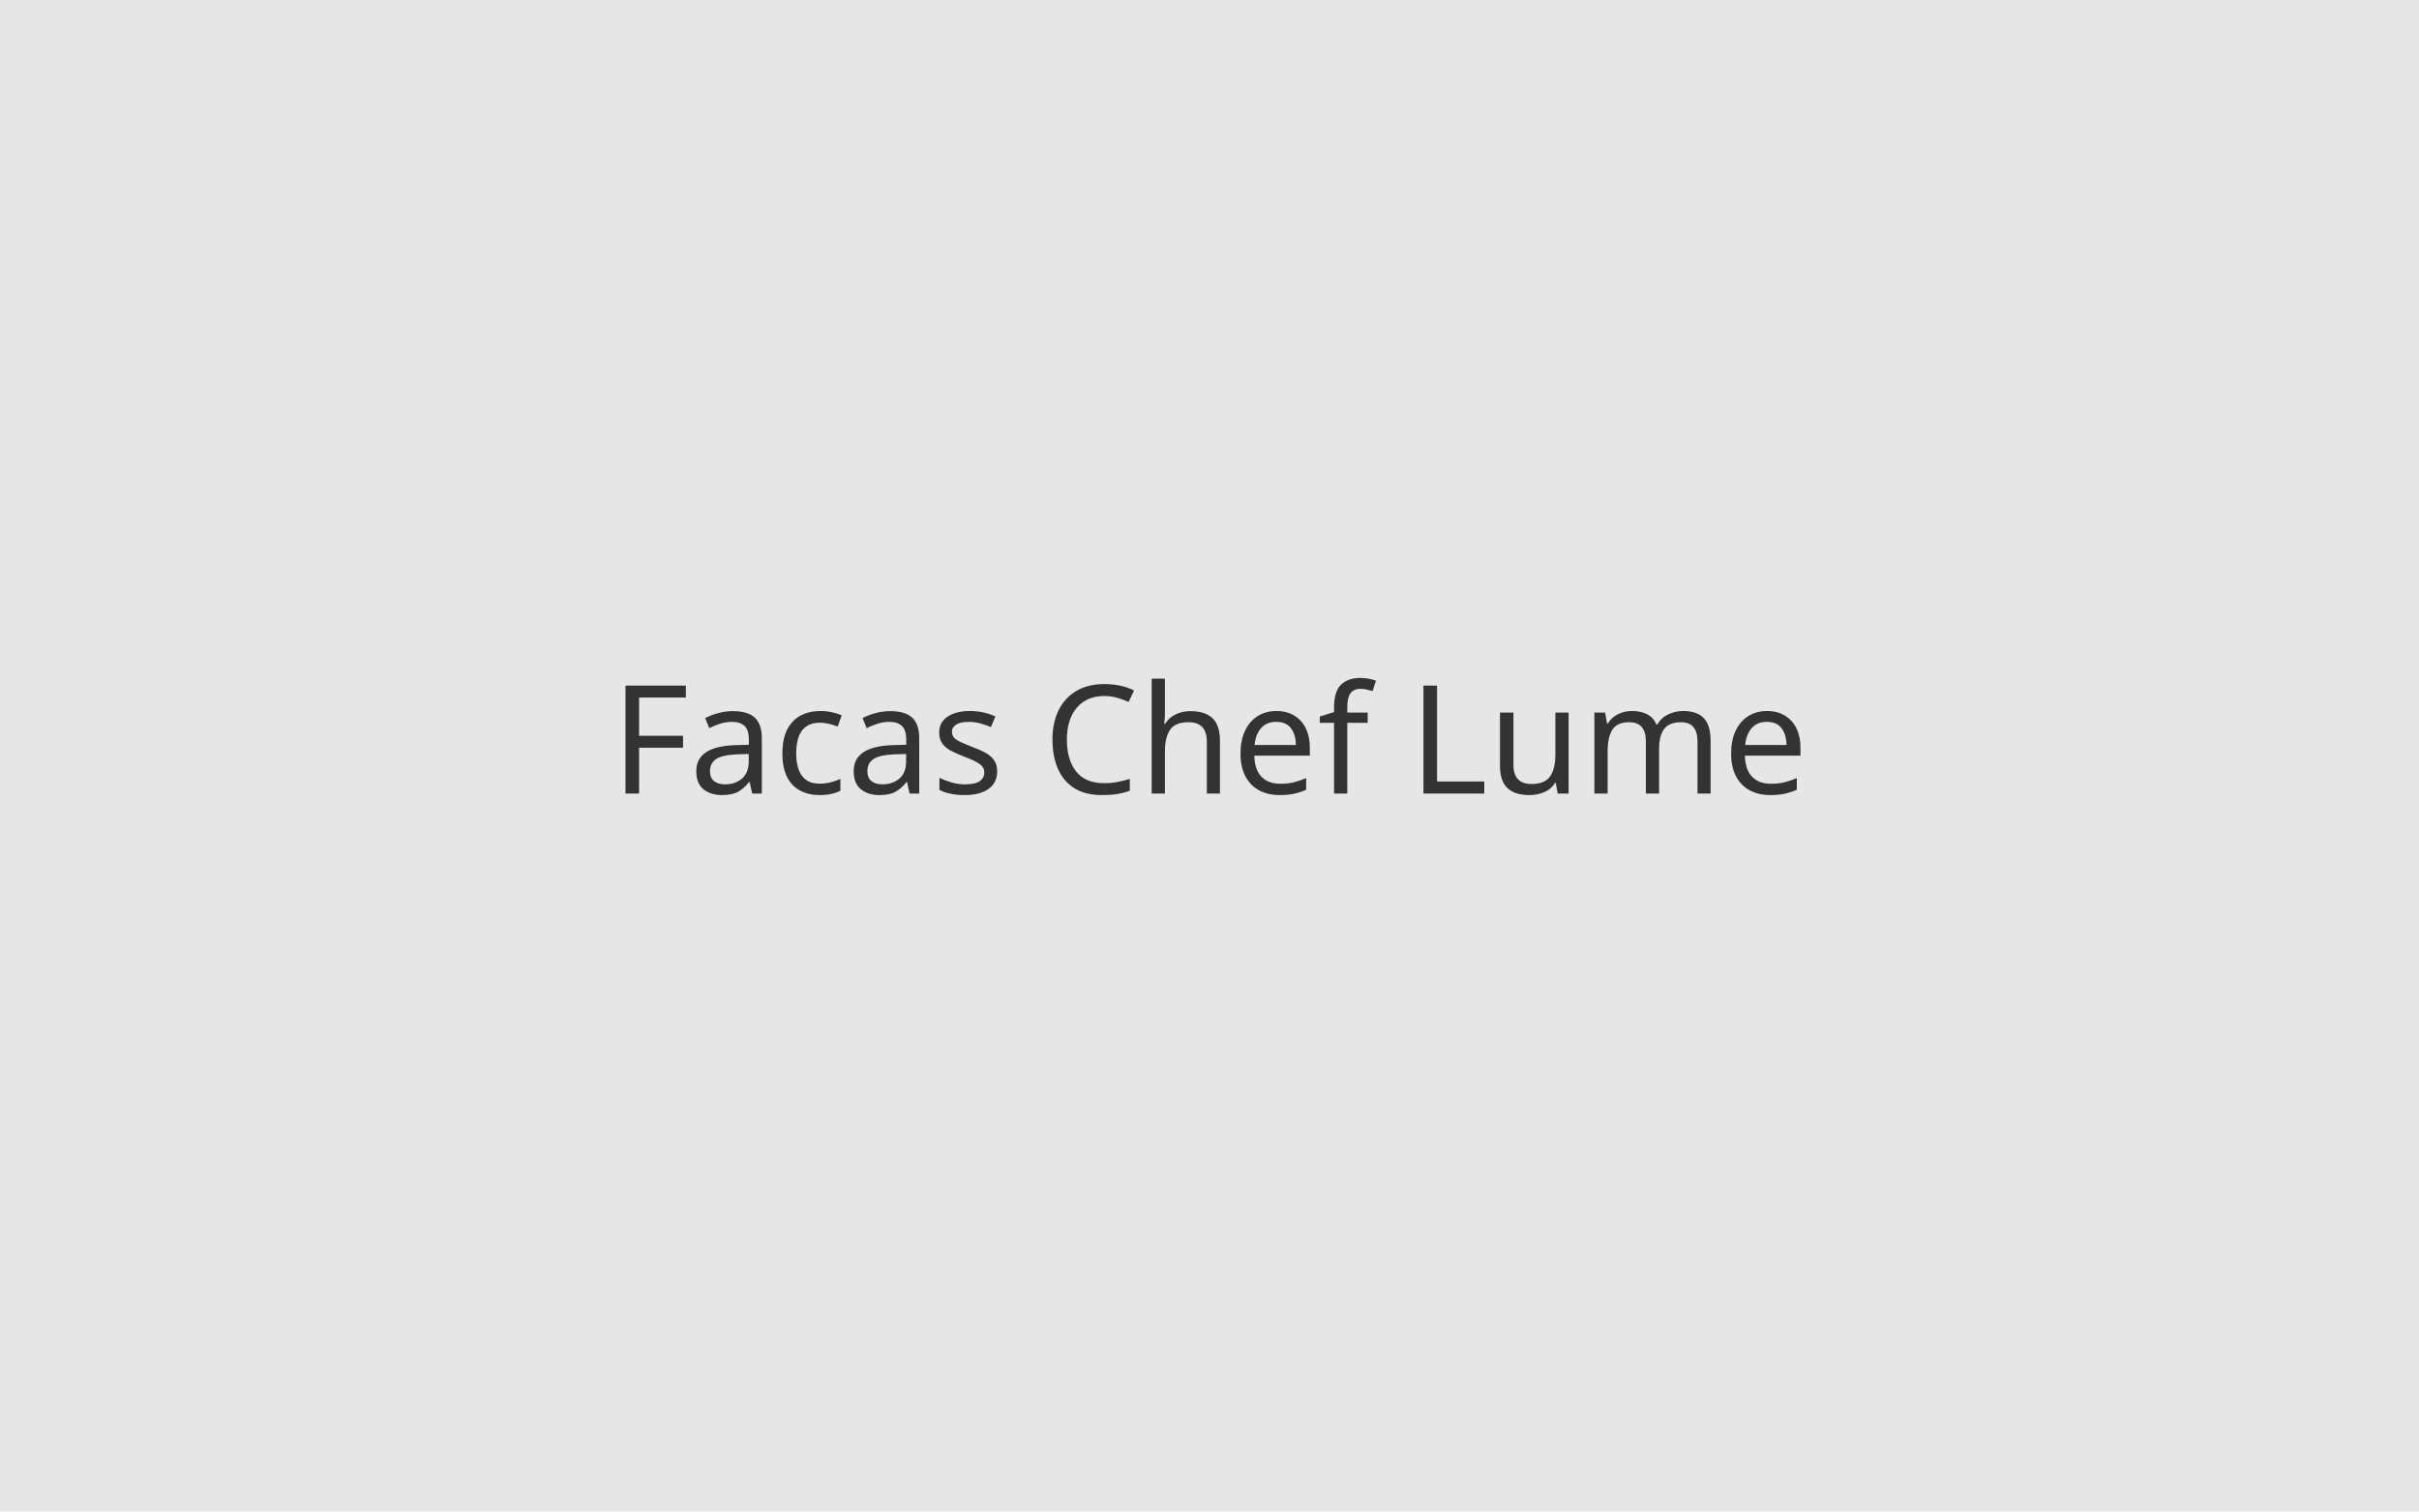
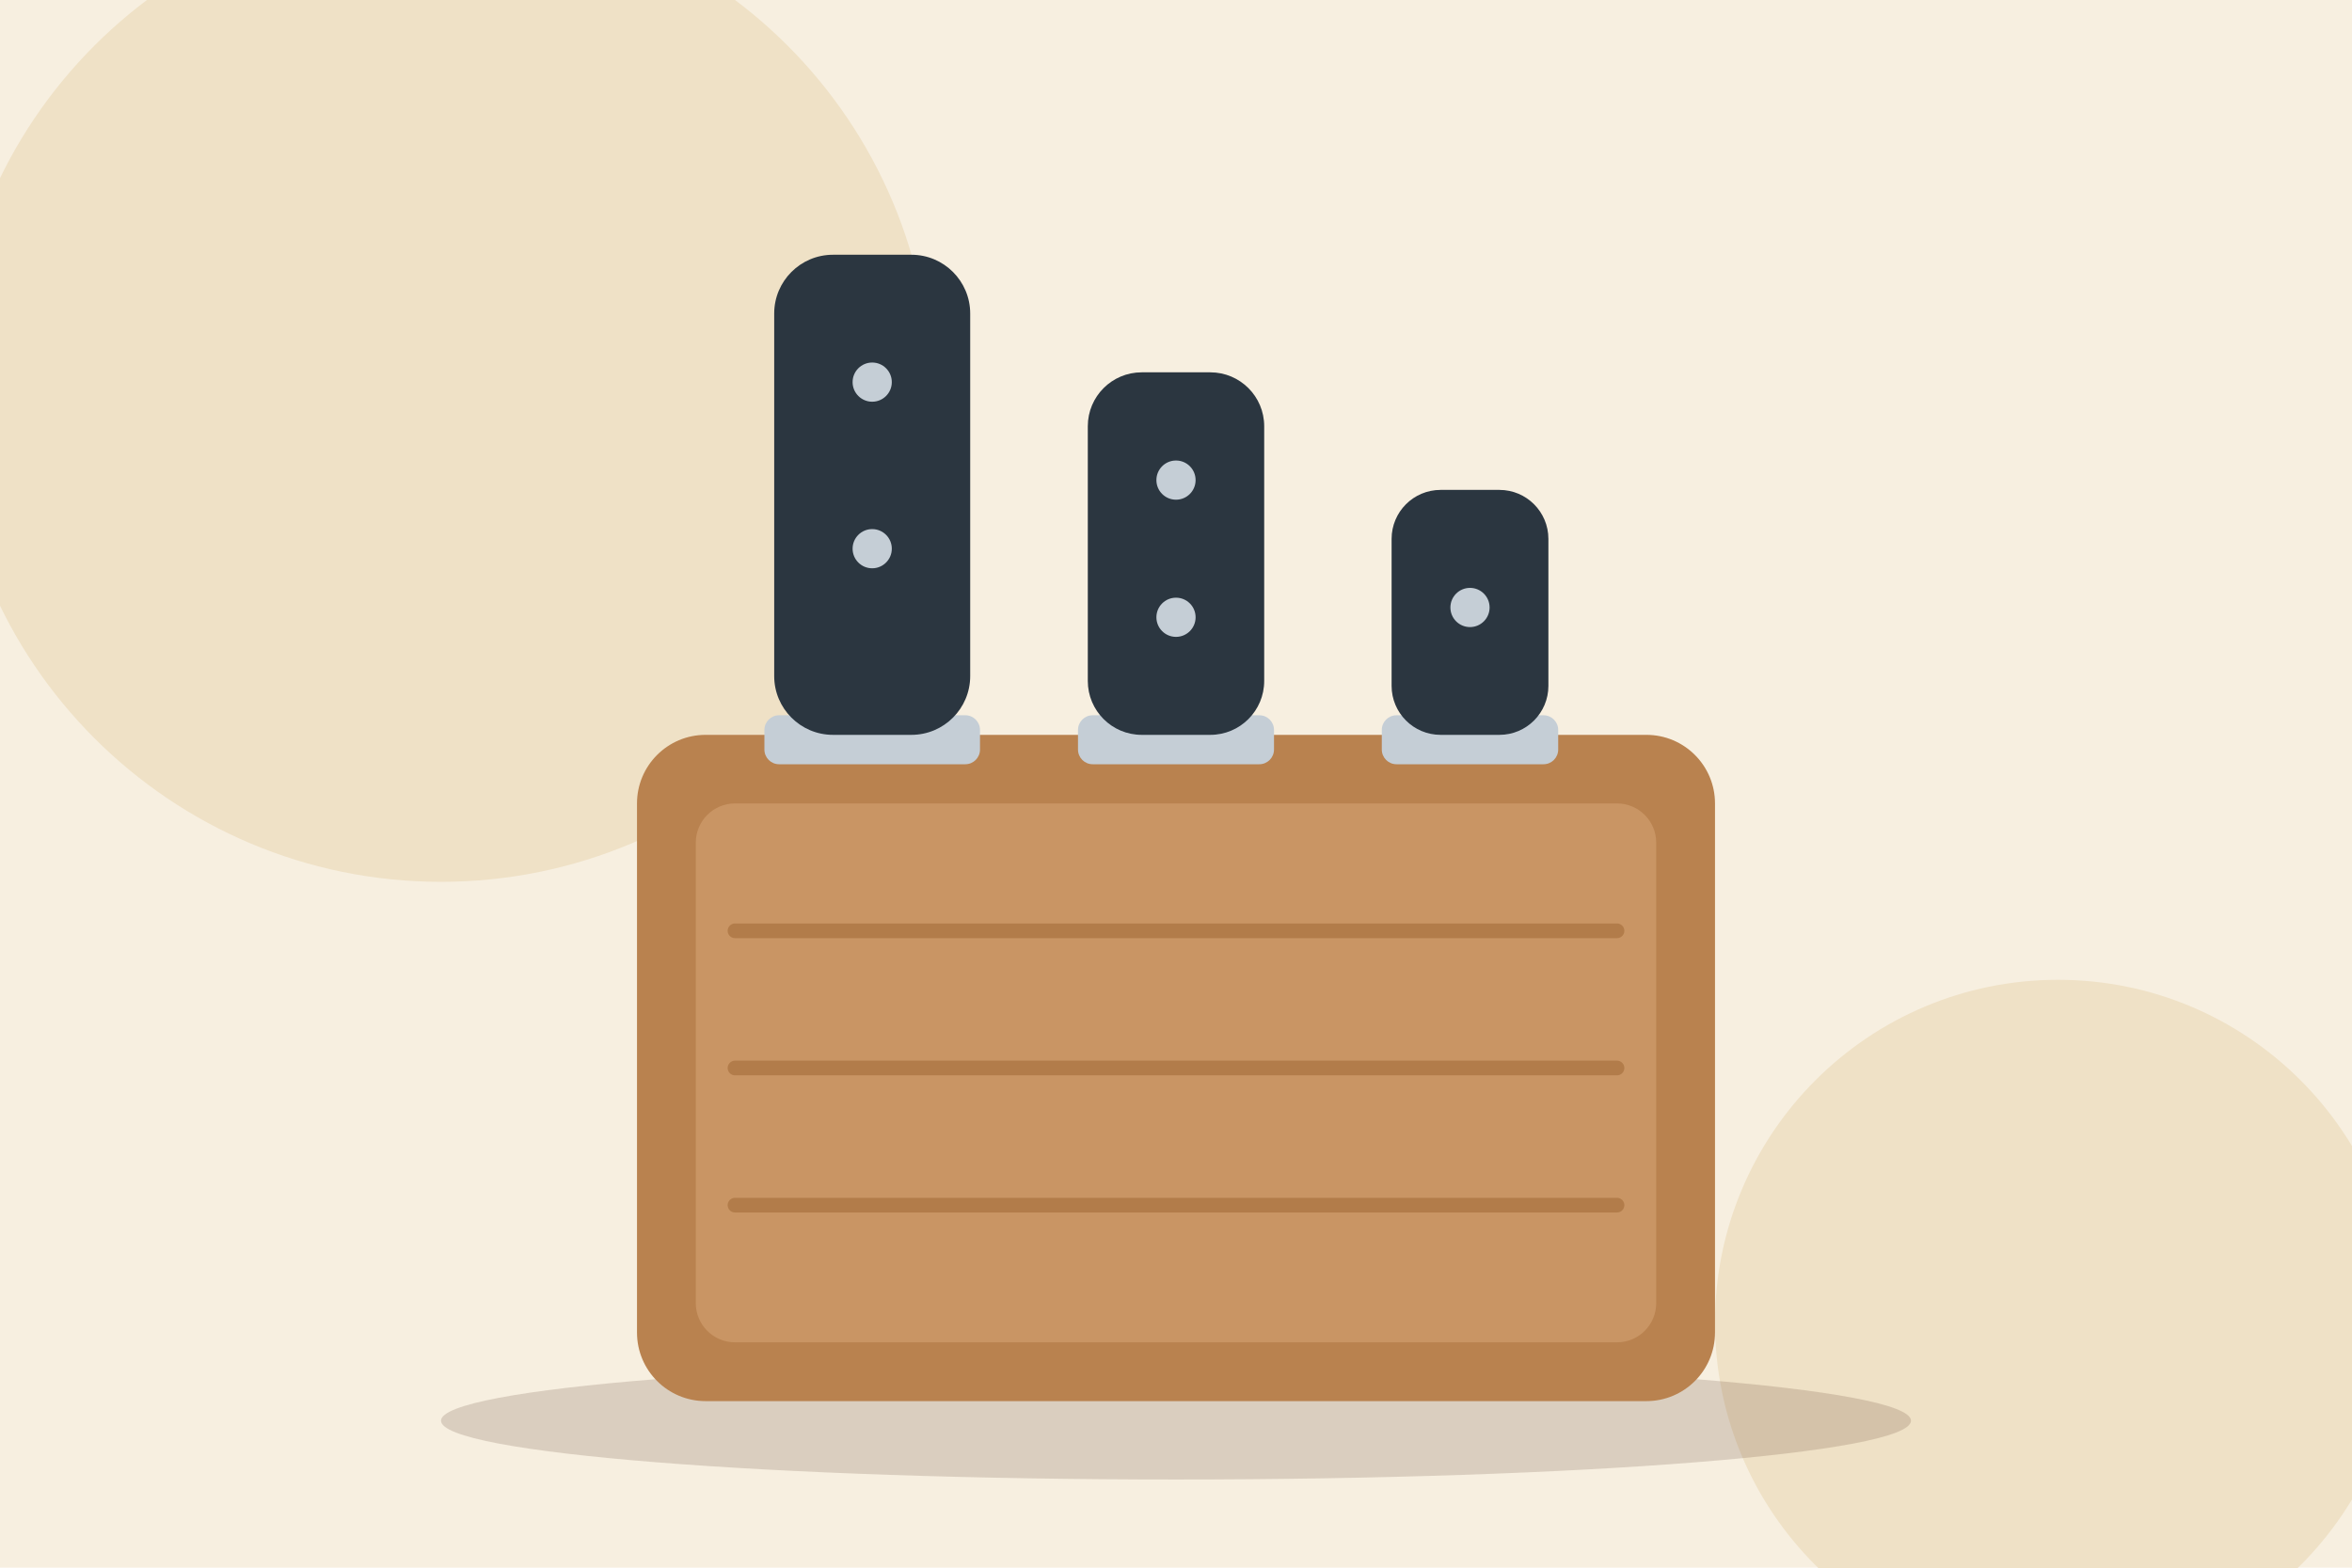
- <svg xmlns="http://www.w3.org/2000/svg" width="320" height="200" viewBox="0 0 320 200">
-   <rect width="320" height="200" fill="#e6e6e6" />
-   <text x="160" y="105" font-family="sans-serif" font-size="20" text-anchor="middle" fill="#333333">Facas Chef Lume</text>
+ <svg xmlns="http://www.w3.org/2000/svg" width="480" height="320" viewBox="0 0 480 320">
+   <rect width="480" height="320" fill="#f7efe0" />
+   <circle cx="90" cy="80" r="100" fill="#efe1c6" />
+   <circle cx="420" cy="270" r="70" fill="#efe1c6" />
+   <ellipse cx="240" cy="290" rx="150" ry="12" fill="#5b3a29" opacity="0.18" />
+   <rect x="130" y="150" width="220" height="136" rx="14" fill="#b9824f" />
+   <rect x="142" y="164" width="196" height="110" rx="8" fill="#c99564" />
+   <path d="M150 190 H330 M150 218 H330 M150 246 H330" fill="none" stroke="#a8723f" stroke-width="3" stroke-linecap="round" opacity="0.7" />
+   <rect x="156" y="146" width="44" height="10" rx="3" fill="#c5ced6" />
+   <rect x="158" y="52" width="40" height="98" rx="12" fill="#2b3640" />
+   <circle cx="178" cy="78" r="4" fill="#c5ced6" />
+   <circle cx="178" cy="112" r="4" fill="#c5ced6" />
+   <rect x="220" y="146" width="40" height="10" rx="3" fill="#c5ced6" />
+   <rect x="222" y="76" width="36" height="74" rx="11" fill="#2b3640" />
+   <circle cx="240" cy="98" r="4" fill="#c5ced6" />
+   <circle cx="240" cy="126" r="4" fill="#c5ced6" />
+   <rect x="282" y="146" width="36" height="10" rx="3" fill="#c5ced6" />
+   <rect x="284" y="100" width="32" height="50" rx="10" fill="#2b3640" />
+   <circle cx="300" cy="124" r="4" fill="#c5ced6" />
</svg>
